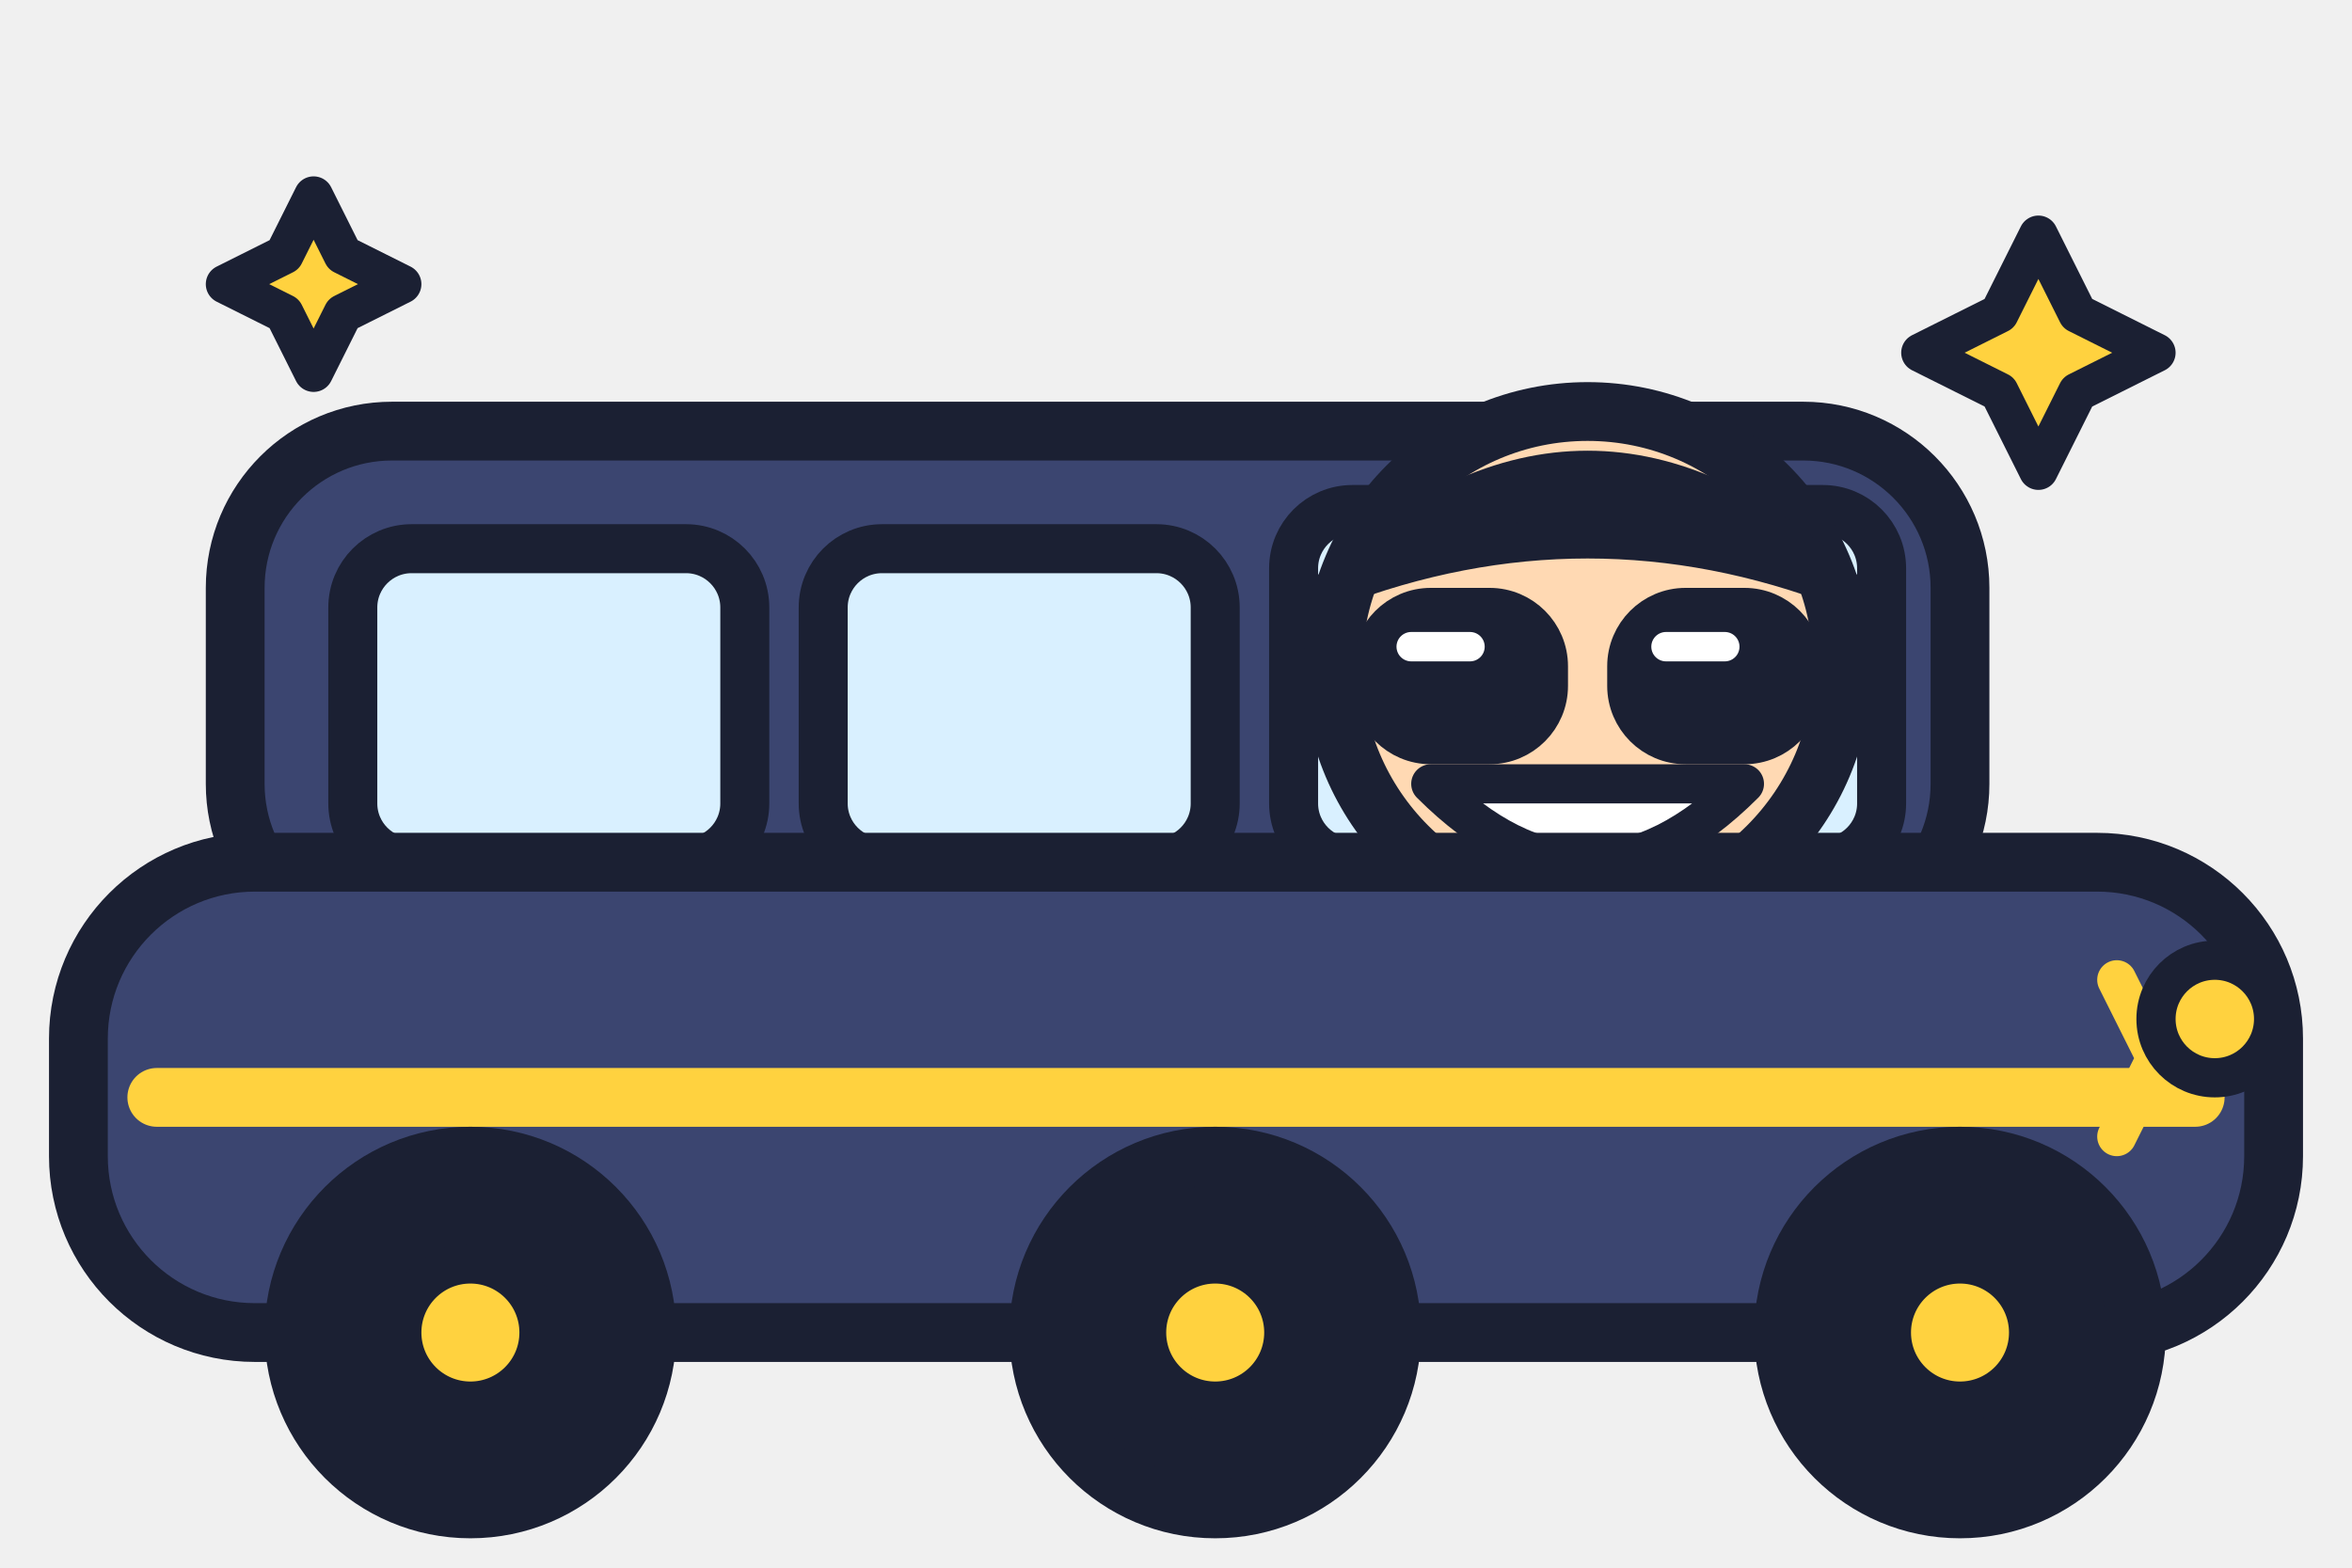
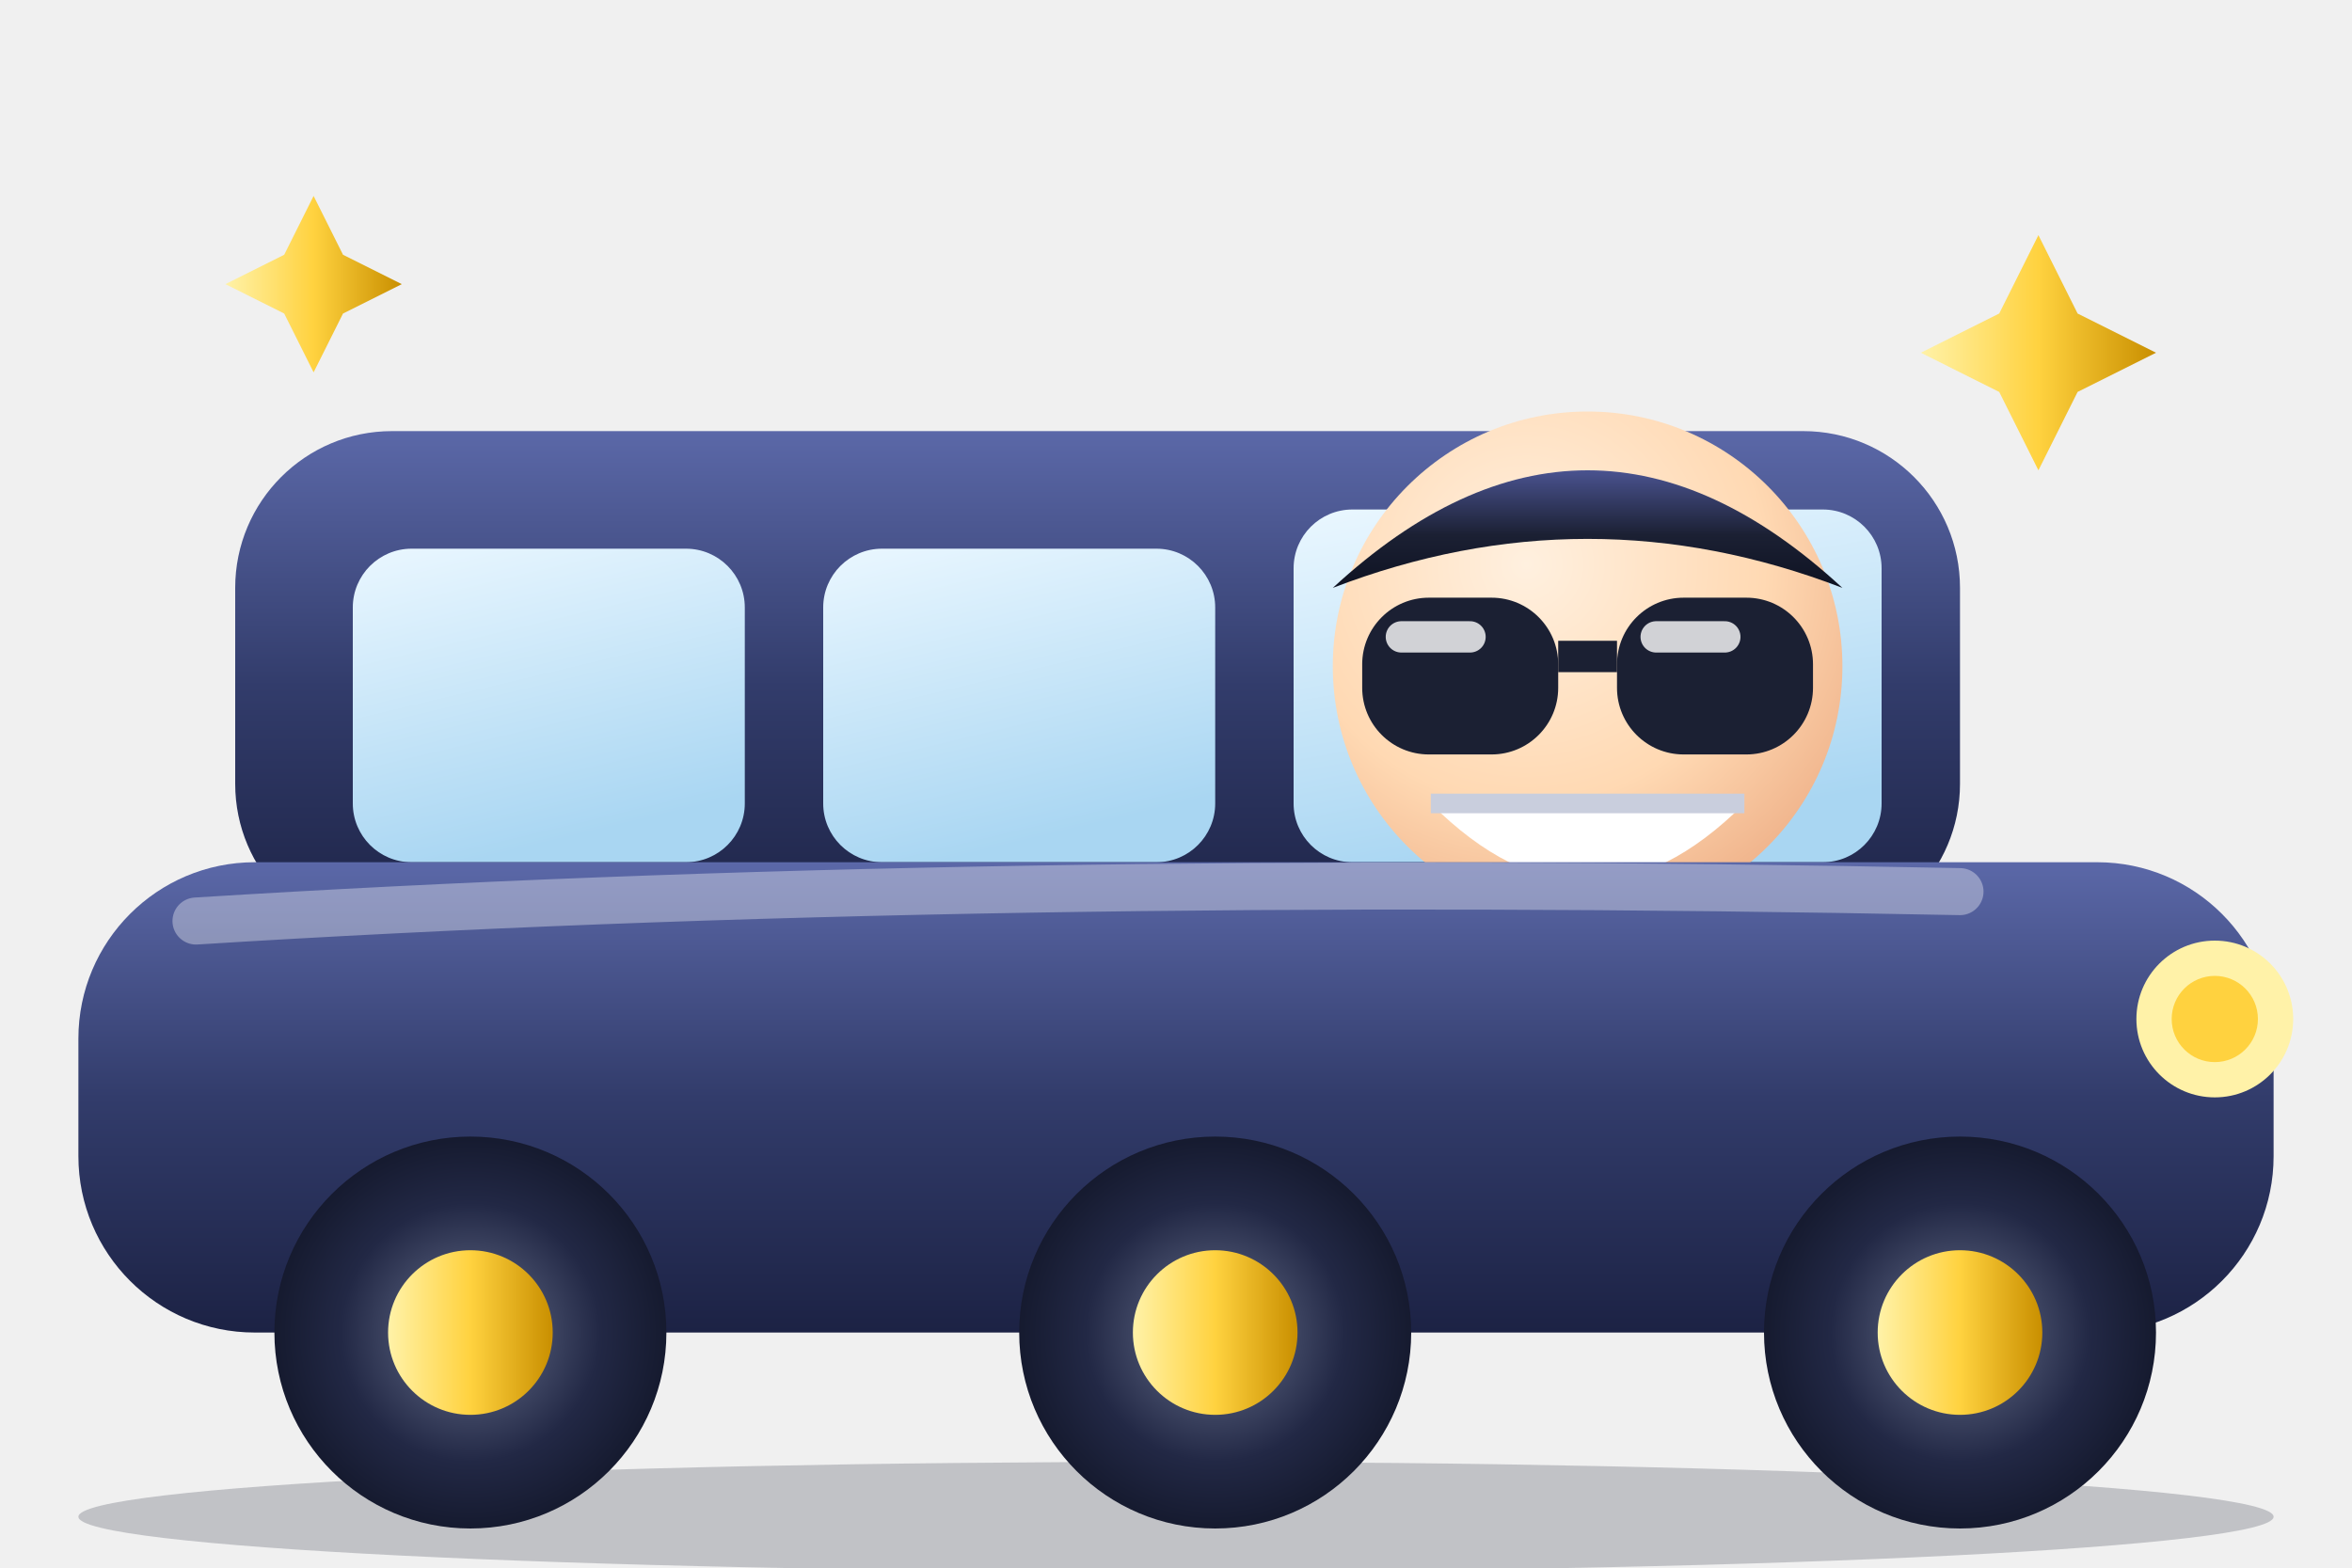
- <svg xmlns="http://www.w3.org/2000/svg" viewBox="0 0 120 80" fill="none" stroke="#1b2033" stroke-width="3" stroke-linecap="round" stroke-linejoin="round">
-   <rect x="12" y="22" width="88" height="26" rx="8" fill="#3b4570" />
-   <rect x="18" y="28" width="20" height="16" rx="3" fill="#d9f0ff" stroke-width="2.5" />
-   <rect x="42" y="28" width="20" height="16" rx="3" fill="#d9f0ff" stroke-width="2.5" />
-   <rect x="66" y="26" width="30" height="18" rx="3" fill="#d9f0ff" stroke-width="2.5" />
-   <circle cx="81" cy="34" r="13" fill="#ffd9b3" />
-   <path d="M68 30Q81 18 94 30Q81 25 68 30z" fill="#1b2033" stroke-width="2" />
-   <rect x="70" y="31" width="9" height="7" rx="3" fill="#1b2033" stroke-width="2" />
-   <rect x="83" y="31" width="9" height="7" rx="3" fill="#1b2033" stroke-width="2" />
-   <path d="M72 33h3M85 33h3" stroke="#ffffff" stroke-width="1.5" />
-   <path d="M73 40q8 8 16 0z" fill="#ffffff" stroke-width="2" />
-   <rect x="4" y="44" width="112" height="24" rx="9" fill="#3b4570" />
-   <path d="M8 56H112" stroke="#ffd23f" stroke-width="3" />
-   <path d="M108 50l2 4-2 4" stroke="#ffd23f" stroke-width="2" />
-   <circle cx="24" cy="68" r="9" fill="#1b2033" />
-   <circle cx="24" cy="68" r="3.5" fill="#ffd23f" stroke-width="2" />
-   <circle cx="62" cy="68" r="9" fill="#1b2033" />
-   <circle cx="62" cy="68" r="3.5" fill="#ffd23f" stroke-width="2" />
-   <circle cx="100" cy="68" r="9" fill="#1b2033" />
-   <circle cx="100" cy="68" r="3.5" fill="#ffd23f" stroke-width="2" />
-   <circle cx="113" cy="52" r="3" fill="#ffd23f" stroke-width="2" />
-   <path d="M104 12l2 4 4 2-4 2-2 4-2-4-4-2 4-2z" fill="#ffd23f" stroke-width="2" />
-   <path d="M16 10l1.5 3 3 1.5-3 1.5-1.5 3-1.5-3-3-1.5 3-1.5z" fill="#ffd23f" stroke-width="2" />
+ <svg xmlns="http://www.w3.org/2000/svg" viewBox="0 0 120 80" width="120" height="80">
+   <defs>
+     <radialGradient id="sk" cx="0.38" cy="0.3" r="0.85">
+       <stop offset="0" stop-color="#fff0df" />
+       <stop offset="0.55" stop-color="#ffd9b3" />
+       <stop offset="1" stop-color="#eaa57c" />
+     </radialGradient>
+     <linearGradient id="hr" x1="0" y1="0" x2="0" y2="1">
+       <stop offset="0" stop-color="#4a5390" />
+       <stop offset="0.55" stop-color="#1b2033" />
+       <stop offset="1" stop-color="#0e1222" />
+     </linearGradient>
+     <linearGradient id="bd" x1="0" y1="0" x2="0" y2="1">
+       <stop offset="0" stop-color="#5b68a8" />
+       <stop offset="0.5" stop-color="#323c6b" />
+       <stop offset="1" stop-color="#1c2244" />
+     </linearGradient>
+     <linearGradient id="gl" x1="0" y1="0" x2="0.3" y2="1">
+       <stop offset="0" stop-color="#eaf7ff" />
+       <stop offset="1" stop-color="#a9d6f2" />
+     </linearGradient>
+     <linearGradient id="gold" x1="0" y1="0" x2="1" y2="0">
+       <stop offset="0" stop-color="#fff2a8" />
+       <stop offset="0.5" stop-color="#ffd23f" />
+       <stop offset="1" stop-color="#c98f00" />
+     </linearGradient>
+     <radialGradient id="tr" cx="0.5" cy="0.5" r="0.6">
+       <stop offset="0" stop-color="#6a7390" />
+       <stop offset="0.55" stop-color="#222845" />
+       <stop offset="1" stop-color="#0e1222" />
+     </radialGradient>
+   </defs>
+   <ellipse cx="60" cy="77.4" rx="56" ry="2.8" fill="#1b2033" opacity="0.22" />
+   <rect x="12" y="22" width="88" height="26" rx="8" fill="url(#bd)" />
+   <rect x="18" y="28" width="20" height="16" rx="3" fill="url(#gl)" />
+   <rect x="42" y="28" width="20" height="16" rx="3" fill="url(#gl)" />
+   <rect x="66" y="26" width="30" height="18" rx="3" fill="url(#gl)" />
+   <circle cx="81" cy="34" r="13" fill="url(#sk)" />
+   <path d="M68 30Q81 18 94 30Q81 25 68 30z" fill="url(#hr)" />
+   <rect x="69.5" y="30.5" width="10" height="8" rx="3.4" fill="#1b2033" />
+   <rect x="82.5" y="30.5" width="10" height="8" rx="3.4" fill="#1b2033" />
+   <path d="M79.5 33.5H82.5" stroke="#1b2033" stroke-width="1.6" />
+   <path d="M71.5 32.5h3.5M84.5 32.5h3.5" stroke="#ffffff" stroke-width="1.6" stroke-linecap="round" opacity="0.8" />
+   <path d="M73 41q8 8 16 0z" fill="#ffffff" />
+   <path d="M73 41h16" stroke="#c9cedd" stroke-width="1" />
+   <rect x="4" y="44" width="112" height="24" rx="9" fill="url(#bd)" />
+   <path d="M10 47Q50 44.5 100 45.5" stroke="#ffffff" stroke-width="2.4" stroke-linecap="round" fill="none" opacity="0.35" />
+   <path d="M8 56H112" stroke="url(#gold)" stroke-width="3" stroke-linecap="round" />
+   <circle cx="24" cy="68" r="10" fill="url(#tr)" />
+   <circle cx="24" cy="68" r="4.2" fill="url(#gold)" />
+   <circle cx="62" cy="68" r="10" fill="url(#tr)" />
+   <circle cx="62" cy="68" r="4.2" fill="url(#gold)" />
+   <circle cx="100" cy="68" r="10" fill="url(#tr)" />
+   <circle cx="100" cy="68" r="4.2" fill="url(#gold)" />
+   <circle cx="113" cy="52" r="4" fill="#fff2a8" />
+   <circle cx="113" cy="52" r="2.2" fill="#ffd23f" />
+   <path d="M104 12l2 4 4 2-4 2-2 4-2-4-4-2 4-2z" fill="url(#gold)" />
+   <path d="M16 10l1.5 3 3 1.5-3 1.5-1.5 3-1.5-3-3-1.5 3-1.5z" fill="url(#gold)" />
</svg>
